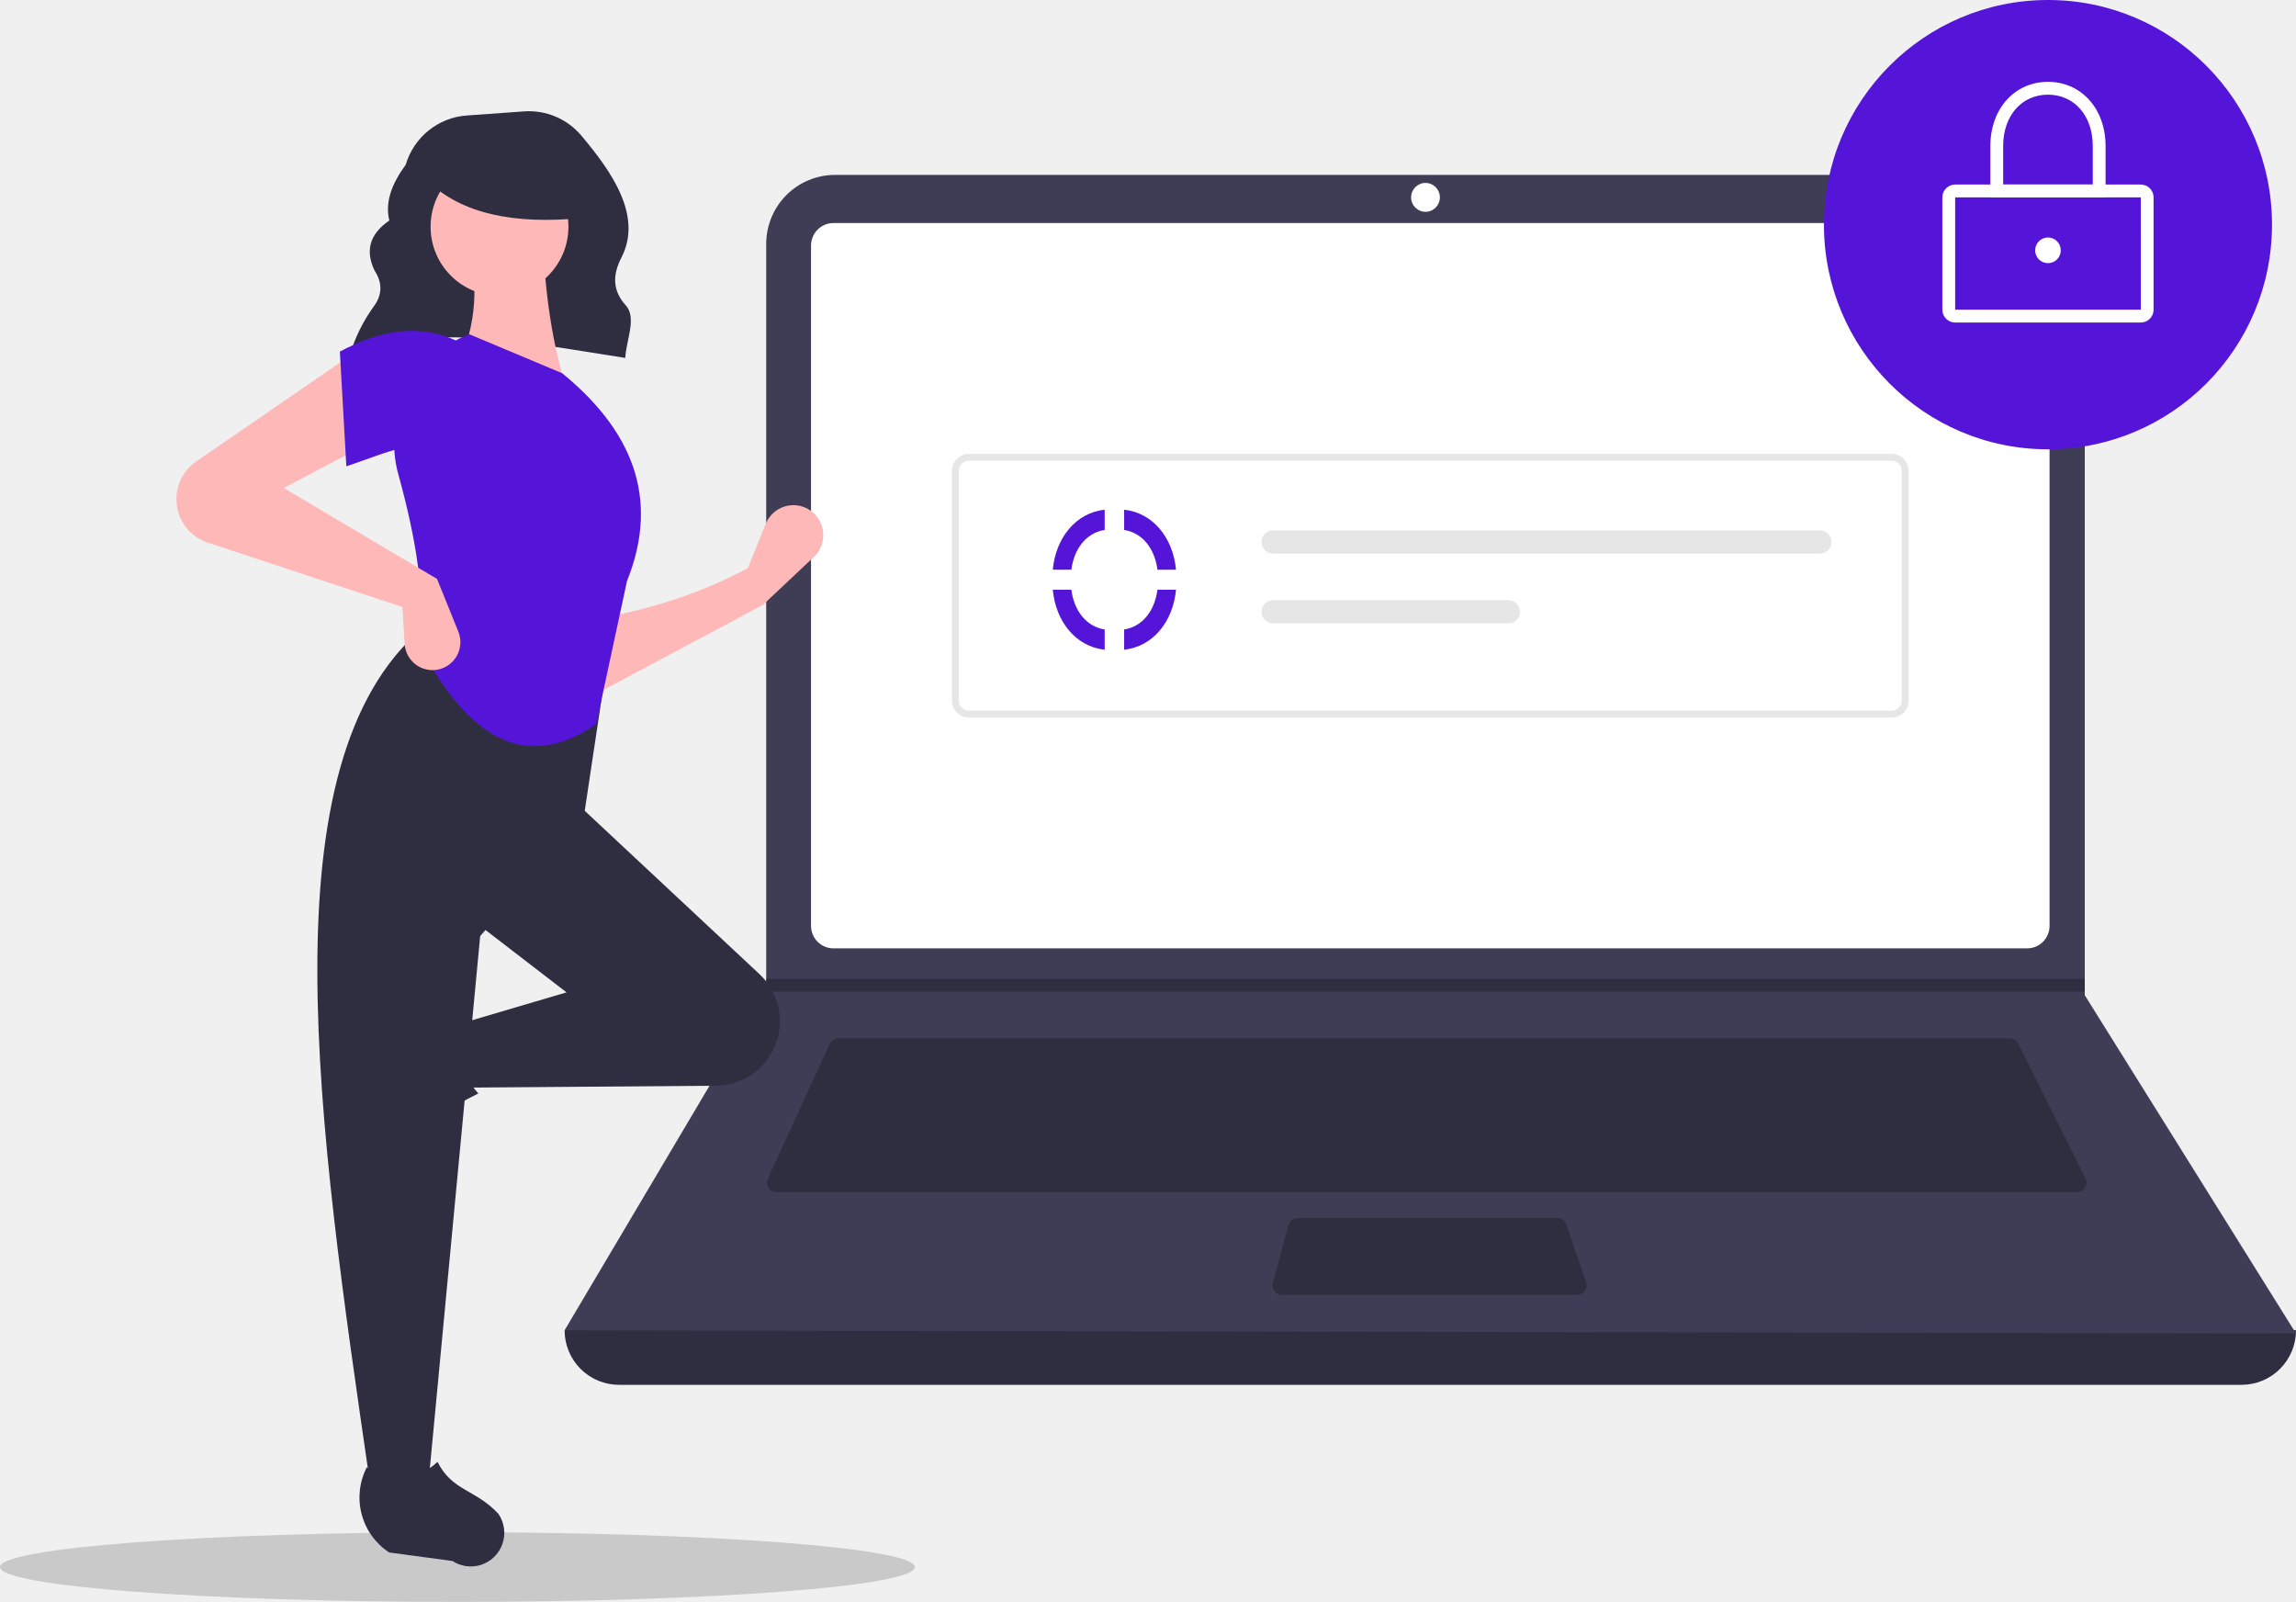
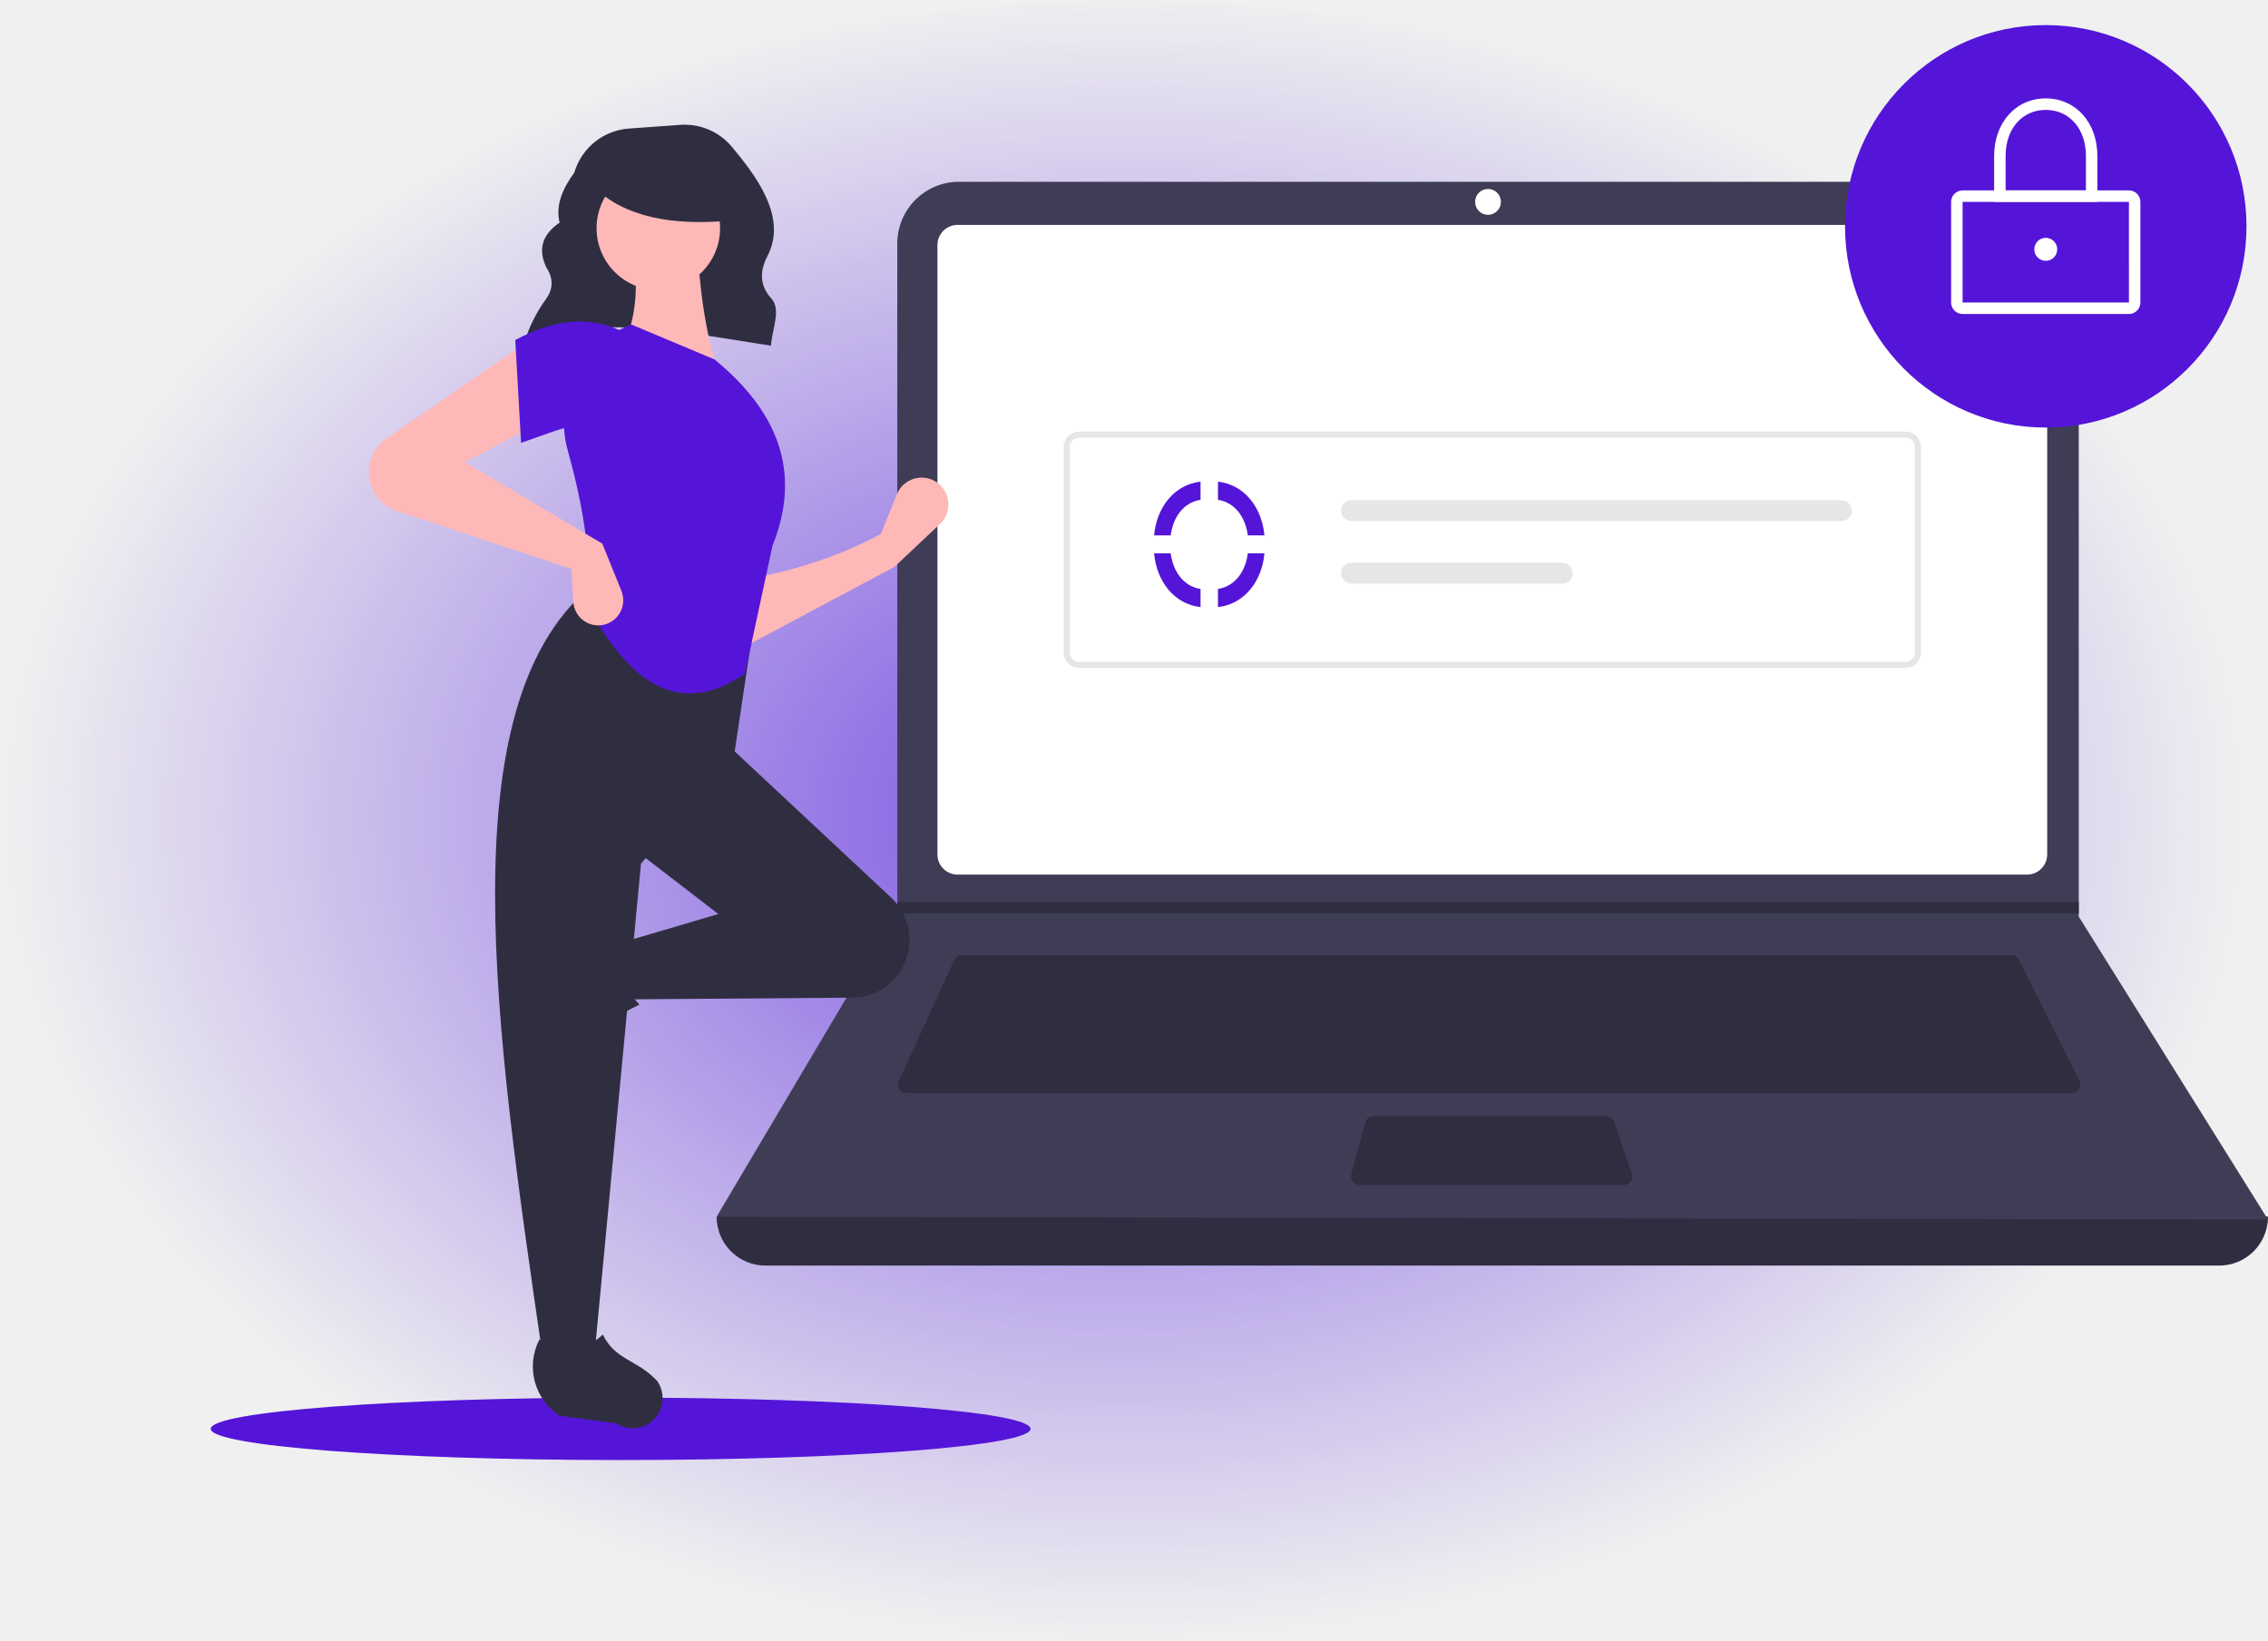
- <svg xmlns="http://www.w3.org/2000/svg" width="410" height="286" viewBox="0 0 410 286" fill="none">
-   <path d="M81.69 286C126.806 286 163.38 283.215 163.38 279.78C163.38 276.344 126.806 273.559 81.69 273.559C36.574 273.559 0 276.344 0 279.78C0 283.215 36.574 286 81.69 286Z" fill="#C9C9C9" />
-   <path d="M62.442 63.458C76.659 57.396 94.365 61.237 111.658 63.903C111.819 60.675 113.77 56.745 111.726 54.493C109.244 51.757 109.473 48.882 110.966 45.99C114.786 38.595 109.313 30.727 103.788 24.185C102.542 22.714 100.968 21.558 99.194 20.811C97.419 20.064 95.493 19.747 93.574 19.887L83.338 20.62C80.847 20.798 78.47 21.735 76.525 23.305C74.58 24.875 73.159 27.003 72.453 29.404C70.009 32.737 68.701 36.06 69.525 39.366C65.864 41.875 65.249 44.902 66.894 48.316C68.289 50.465 68.274 52.557 66.83 54.591C64.934 57.184 63.482 60.076 62.534 63.147L62.442 63.458Z" fill="#2F2E41" />
-   <path d="M400.284 247.242H110.535C107.958 247.242 105.487 246.216 103.665 244.389C101.843 242.563 100.82 240.085 100.82 237.502C205.854 225.263 308.914 225.263 410 237.502C410 240.085 408.976 242.563 407.154 244.389C405.332 246.216 402.861 247.242 400.284 247.242Z" fill="#2F2E41" />
-   <path d="M410 238.075L100.82 237.502L136.653 177.052L136.824 176.765V43.541C136.824 41.924 137.141 40.323 137.759 38.829C138.376 37.335 139.28 35.977 140.421 34.834C141.561 33.69 142.915 32.783 144.405 32.165C145.895 31.546 147.493 31.227 149.105 31.228H360C361.612 31.227 363.209 31.546 364.7 32.165C366.19 32.783 367.544 33.69 368.684 34.834C369.825 35.977 370.729 37.335 371.346 38.829C371.964 40.323 372.281 41.924 372.281 43.541V177.682L410 238.075Z" fill="#3F3D56" />
-   <path d="M148.825 39.822C147.765 39.824 146.748 40.246 145.998 40.998C145.248 41.75 144.826 42.77 144.825 43.833V165.306C144.826 166.369 145.248 167.389 145.998 168.141C146.748 168.892 147.765 169.315 148.825 169.317H361.994C363.055 169.315 364.071 168.892 364.821 168.14C365.571 167.389 365.993 166.369 365.995 165.306V43.833C365.993 42.77 365.571 41.75 364.822 40.998C364.072 40.247 363.055 39.824 361.994 39.822H148.825Z" fill="white" />
-   <path d="M149.719 185.36C149.391 185.361 149.07 185.455 148.794 185.632C148.518 185.81 148.299 186.062 148.161 186.361L137.12 210.426C137 210.688 136.947 210.976 136.967 211.263C136.987 211.551 137.079 211.829 137.234 212.072C137.389 212.314 137.602 212.514 137.855 212.653C138.107 212.791 138.39 212.863 138.677 212.863H370.869C371.161 212.863 371.448 212.788 371.703 212.646C371.959 212.503 372.173 212.297 372.327 212.048C372.481 211.799 372.568 211.514 372.581 211.222C372.594 210.929 372.532 210.638 372.402 210.376L360.4 186.31C360.259 186.024 360.04 185.784 359.769 185.616C359.498 185.448 359.186 185.359 358.867 185.36H149.719Z" fill="#2F2E41" />
-   <path d="M254.553 37.817C255.973 37.817 257.124 36.663 257.124 35.239C257.124 33.815 255.973 32.66 254.553 32.66C253.132 32.66 251.981 33.815 251.981 35.239C251.981 36.663 253.132 37.817 254.553 37.817Z" fill="white" />
-   <path d="M231.73 217.447C231.353 217.448 230.987 217.573 230.688 217.802C230.389 218.032 230.173 218.354 230.075 218.719L227.305 229.033C227.237 229.288 227.228 229.555 227.279 229.814C227.33 230.072 227.44 230.316 227.6 230.525C227.76 230.735 227.966 230.905 228.202 231.021C228.438 231.138 228.697 231.199 228.96 231.199H281.632C281.905 231.199 282.174 231.133 282.417 231.008C282.66 230.882 282.87 230.7 283.028 230.477C283.187 230.254 283.29 229.996 283.329 229.724C283.367 229.453 283.341 229.177 283.251 228.918L279.691 218.604C279.574 218.266 279.355 217.973 279.065 217.766C278.775 217.559 278.427 217.447 278.071 217.447H231.73Z" fill="#2F2E41" />
-   <path d="M372.281 174.76V177.052H136.653L136.83 176.766V174.76H372.281Z" fill="#2F2E41" />
-   <path d="M365.709 80.218C387.803 80.218 405.714 62.26 405.714 40.109C405.714 17.957 387.803 0 365.709 0C343.615 0 325.704 17.957 325.704 40.109C325.704 62.26 343.615 80.218 365.709 80.218Z" fill="#5415D9" />
-   <path d="M382.282 57.585H349.136C348.53 57.584 347.948 57.343 347.52 56.913C347.091 56.483 346.85 55.901 346.85 55.293V35.239C346.85 34.631 347.091 34.048 347.52 33.619C347.948 33.189 348.53 32.947 349.136 32.947H382.282C382.889 32.947 383.47 33.189 383.898 33.619C384.327 34.048 384.568 34.631 384.568 35.239V55.293C384.568 55.901 384.327 56.483 383.898 56.913C383.47 57.343 382.889 57.584 382.282 57.585ZM349.136 35.239V55.293H382.284L382.282 35.239L349.136 35.239Z" fill="white" />
-   <path d="M375.996 35.239H355.422V26.071C355.422 19.43 359.748 14.611 365.709 14.611C371.669 14.611 375.996 19.43 375.996 26.071L375.996 35.239ZM357.708 32.947H373.71V26.071C373.71 20.673 370.42 16.903 365.709 16.903C360.998 16.903 357.708 20.673 357.708 26.071L357.708 32.947Z" fill="white" />
-   <path d="M365.709 46.985C366.971 46.985 367.995 45.959 367.995 44.693C367.995 43.427 366.971 42.401 365.709 42.401C364.446 42.401 363.423 43.427 363.423 44.693C363.423 45.959 364.446 46.985 365.709 46.985Z" fill="white" />
-   <path d="M337.782 128.114H173.038C172.229 128.113 171.453 127.791 170.881 127.217C170.309 126.644 169.988 125.867 169.987 125.056V84.083C169.988 83.272 170.309 82.495 170.881 81.921C171.453 81.348 172.229 81.025 173.038 81.025H337.782C338.591 81.025 339.366 81.348 339.938 81.921C340.51 82.495 340.832 83.272 340.833 84.083V125.056C340.832 125.867 340.51 126.644 339.938 127.217C339.366 127.791 338.591 128.113 337.782 128.114ZM173.038 82.248C172.552 82.249 172.087 82.442 171.744 82.786C171.401 83.13 171.208 83.597 171.207 84.083V125.056C171.208 125.542 171.401 126.009 171.744 126.353C172.087 126.697 172.552 126.89 173.038 126.891H337.782C338.267 126.89 338.733 126.697 339.076 126.353C339.419 126.009 339.612 125.542 339.613 125.056V84.083C339.612 83.597 339.419 83.13 339.076 82.786C338.733 82.442 338.267 82.249 337.782 82.248L173.038 82.248Z" fill="#E6E6E6" />
-   <path d="M200.737 116C205.914 115.439 209.485 110.941 210 105.286H206.688C206.208 108.955 204.096 111.859 200.737 112.385V116Z" fill="#5415D9" />
-   <path d="M197.263 116C192.086 115.439 188.515 110.941 188 105.286H191.312C191.792 108.955 193.904 111.859 197.263 112.385V116Z" fill="#5415D9" />
-   <path d="M197.263 91C192.086 91.561 188.515 96.059 188 101.714H191.312C191.792 98.045 193.904 95.141 197.263 94.615V91Z" fill="#5415D9" />
-   <path d="M200.737 91C205.914 91.561 209.485 96.059 210 101.714H206.688C206.208 98.045 204.096 95.141 200.737 94.615V91Z" fill="#5415D9" />
-   <path d="M227.337 94.691C227.065 94.691 226.795 94.744 226.543 94.848C226.292 94.952 226.063 95.105 225.87 95.298C225.678 95.491 225.525 95.72 225.42 95.972C225.316 96.224 225.262 96.495 225.262 96.767C225.262 97.04 225.316 97.311 225.42 97.563C225.525 97.815 225.678 98.044 225.87 98.237C226.063 98.43 226.292 98.583 226.543 98.687C226.795 98.791 227.065 98.845 227.337 98.844H324.981C325.53 98.844 326.057 98.625 326.446 98.236C326.834 97.847 327.052 97.318 327.052 96.767C327.052 96.217 326.834 95.689 326.446 95.299C326.057 94.91 325.53 94.691 324.981 94.691H227.337Z" fill="#E6E6E6" />
-   <path d="M227.337 107.151C226.788 107.151 226.261 107.369 225.873 107.759C225.484 108.148 225.266 108.677 225.266 109.227C225.266 109.778 225.484 110.306 225.873 110.696C226.261 111.085 226.788 111.304 227.337 111.304H269.354C269.903 111.304 270.43 111.085 270.818 110.696C271.207 110.306 271.425 109.778 271.425 109.227C271.425 108.677 271.207 108.148 270.818 107.759C270.43 107.369 269.903 107.151 269.354 107.151H227.337Z" fill="#E6E6E6" />
-   <path d="M136.247 107.991L105.793 124.224L105.407 110.696C115.348 109.033 124.805 106.136 133.549 101.42L136.734 93.531C137.081 92.671 137.645 91.916 138.371 91.341C139.097 90.766 139.959 90.39 140.873 90.25C141.788 90.11 142.723 90.211 143.587 90.543C144.451 90.874 145.214 91.426 145.801 92.142C146.66 93.191 147.089 94.528 147.002 95.882C146.915 97.236 146.317 98.506 145.331 99.435L136.247 107.991Z" fill="#FFB8B8" />
-   <path d="M61.835 201.714C61.613 200.897 61.566 200.042 61.697 199.206C61.828 198.369 62.134 197.57 62.595 196.861L69.285 186.567C70.867 184.132 73.295 182.374 76.097 181.632C78.9 180.891 81.877 181.22 84.451 182.555C81.64 187.353 82.032 191.563 85.422 195.221C80.159 197.797 75.294 201.122 70.979 205.093C70.191 205.631 69.286 205.973 68.34 206.09C67.394 206.207 66.433 206.096 65.539 205.765C64.644 205.435 63.841 204.894 63.197 204.19C62.553 203.485 62.086 202.636 61.835 201.714Z" fill="#2F2E41" />
-   <path d="M137.634 188.255C136.622 189.947 135.193 191.349 133.484 192.327C131.776 193.306 129.845 193.828 127.878 193.842L83.434 194.18L81.507 182.972L101.167 177.174L84.591 164.42L102.709 143.162L135.617 173.914C137.541 175.711 138.791 178.116 139.158 180.727C139.525 183.337 138.987 185.994 137.634 188.255Z" fill="#2F2E41" />
-   <path d="M76.495 264.909H66.087C56.741 200.685 47.229 136.281 75.338 112.242L108.491 117.653L104.251 145.868L85.747 167.125L76.495 264.909Z" fill="#2F2E41" />
-   <path d="M85.645 279.458C84.83 279.681 83.977 279.728 83.143 279.597C82.308 279.466 81.511 279.159 80.804 278.697L69.502 277.174C67.074 275.588 65.32 273.153 64.58 270.344C63.841 267.534 64.168 264.549 65.5 261.968C70.286 264.786 74.484 264.393 78.133 260.994C80.711 266.212 84.958 265.894 89.014 270.29C89.551 271.08 89.892 271.987 90.009 272.936C90.126 273.885 90.015 274.848 89.685 275.745C89.355 276.642 88.817 277.447 88.114 278.093C87.411 278.739 86.564 279.207 85.645 279.458Z" fill="#2F2E41" />
-   <path d="M101.167 69.341L81.892 64.703C85.093 58.133 85.357 50.823 83.82 43.059L96.927 42.672C97.337 52.327 98.58 61.347 101.167 69.341Z" fill="#FFB8B8" />
-   <path d="M106.464 129.29C92.433 138.877 82.519 129.618 74.953 115.334C76.004 106.593 74.302 96.133 71.149 84.768C69.747 79.755 70.271 74.397 72.617 69.752C74.962 65.107 78.96 61.513 83.819 59.678L100.396 66.635C114.471 78.138 117.242 90.598 111.961 103.739L106.464 129.29Z" fill="#5415D9" />
-   <path d="M66.087 79.003L50.667 87.12L78.037 103.353L81.846 112.771C82.1 113.4 82.224 114.074 82.21 114.752C82.195 115.43 82.044 116.098 81.764 116.716C81.484 117.333 81.081 117.887 80.581 118.344C80.08 118.8 79.492 119.149 78.852 119.37C78.125 119.622 77.35 119.701 76.587 119.602C75.825 119.503 75.095 119.228 74.456 118.799C73.817 118.37 73.286 117.798 72.904 117.129C72.522 116.46 72.299 115.711 72.254 114.941L71.869 108.377L37.082 96.868C35.91 96.48 34.841 95.83 33.957 94.966C33.072 94.103 32.395 93.049 31.977 91.885C31.368 90.188 31.337 88.336 31.889 86.62C32.441 84.903 33.546 83.418 35.029 82.398L63.003 63.157L66.087 79.003Z" fill="#FFB8B8" />
-   <path d="M81.507 80.549C75.076 77.724 69.228 80.793 61.846 83.255L60.69 62.77C68.019 58.854 75.007 57.798 81.507 60.838L81.507 80.549Z" fill="#5415D9" />
-   <path d="M89.2 52.819C95.996 52.819 101.506 47.295 101.506 40.481C101.506 33.666 95.996 28.142 89.2 28.142C82.403 28.142 76.893 33.666 76.893 40.481C76.893 47.295 82.403 52.819 89.2 52.819Z" fill="#FFB8B8" />
-   <path d="M103.922 38.924C91.737 40.12 82.453 38.123 76.519 32.434V27.853H102.888L103.922 38.924Z" fill="#2F2E41" />
+ <svg xmlns="http://www.w3.org/2000/svg" width="452" height="327" viewBox="0 0 452 327" fill="none">
+   <ellipse cx="224" cy="163.5" rx="163.5" ry="224" transform="rotate(-90 224 163.5)" fill="url(#paint0_radial_15_238)" />
+   <path d="M123.69 291C168.806 291 205.38 288.215 205.38 284.78C205.38 281.344 168.806 278.559 123.69 278.559C78.574 278.559 42 281.344 42 284.78C42 288.215 78.574 291 123.69 291Z" fill="#5415D9" />
+   <path d="M104.442 68.458C118.659 62.396 136.365 66.237 153.658 68.903C153.819 65.674 155.77 61.745 153.726 59.493C151.244 56.757 151.473 53.882 152.966 50.99C156.786 43.595 151.313 35.727 145.788 29.185C144.542 27.714 142.968 26.558 141.194 25.811C139.419 25.064 137.493 24.747 135.574 24.887L125.338 25.62C122.847 25.798 120.47 26.735 118.525 28.305C116.58 29.875 115.159 32.003 114.453 34.404C112.009 37.737 110.701 41.06 111.525 44.366C107.864 46.875 107.249 49.902 108.894 53.316C110.289 55.465 110.274 57.557 108.83 59.591C106.934 62.184 105.482 65.076 104.534 68.147L104.442 68.458Z" fill="#2F2E41" />
+   <path d="M442.284 252.242H152.535C149.958 252.242 147.487 251.216 145.665 249.389C143.843 247.563 142.82 245.085 142.82 242.502C247.854 230.263 350.914 230.263 452 242.502C452 245.085 450.976 247.563 449.154 249.389C447.332 251.216 444.861 252.242 442.284 252.242Z" fill="#2F2E41" />
+   <path d="M452 243.075L142.82 242.502L178.653 182.052L178.824 181.765V48.541C178.824 46.924 179.141 45.323 179.759 43.829C180.376 42.335 181.28 40.977 182.421 39.834C183.561 38.69 184.915 37.783 186.405 37.165C187.895 36.546 189.493 36.227 191.105 36.228H402C403.612 36.227 405.21 36.546 406.7 37.165C408.19 37.783 409.544 38.69 410.684 39.834C411.825 40.977 412.729 42.335 413.346 43.829C413.964 45.323 414.281 46.924 414.281 48.541V182.682L452 243.075Z" fill="#3F3D56" />
+   <path d="M190.825 44.822C189.765 44.824 188.748 45.246 187.998 45.998C187.248 46.75 186.826 47.77 186.825 48.833V170.306C186.826 171.369 187.248 172.389 187.998 173.141C188.748 173.892 189.765 174.315 190.825 174.317H403.994C405.055 174.315 406.071 173.892 406.821 173.14C407.571 172.389 407.993 171.369 407.995 170.306V48.833C407.993 47.77 407.571 46.75 406.822 45.998C406.072 45.247 405.055 44.824 403.994 44.822H190.825Z" fill="white" />
+   <path d="M191.719 190.36C191.391 190.361 191.07 190.455 190.794 190.632C190.518 190.81 190.299 191.062 190.161 191.361L179.12 215.426C179 215.688 178.947 215.976 178.967 216.263C178.987 216.551 179.079 216.829 179.234 217.072C179.389 217.314 179.602 217.514 179.855 217.653C180.107 217.791 180.39 217.863 180.677 217.863H412.869C413.161 217.863 413.448 217.788 413.703 217.646C413.959 217.503 414.173 217.297 414.327 217.048C414.481 216.799 414.568 216.514 414.581 216.222C414.594 215.929 414.532 215.638 414.402 215.376L402.4 191.31C402.259 191.024 402.04 190.784 401.769 190.616C401.498 190.448 401.186 190.359 400.867 190.36H191.719Z" fill="#2F2E41" />
+   <path d="M296.553 42.817C297.973 42.817 299.124 41.663 299.124 40.239C299.124 38.815 297.973 37.66 296.553 37.66C295.132 37.66 293.981 38.815 293.981 40.239C293.981 41.663 295.132 42.817 296.553 42.817Z" fill="white" />
+   <path d="M273.73 222.447C273.353 222.448 272.987 222.573 272.688 222.802C272.389 223.032 272.173 223.354 272.075 223.719L269.305 234.033C269.237 234.288 269.228 234.555 269.279 234.814C269.33 235.072 269.44 235.316 269.6 235.525C269.76 235.735 269.966 235.905 270.202 236.021C270.438 236.138 270.697 236.199 270.96 236.199H323.632C323.905 236.199 324.174 236.133 324.417 236.008C324.66 235.882 324.87 235.7 325.028 235.477C325.187 235.254 325.29 234.996 325.329 234.724C325.367 234.453 325.341 234.177 325.251 233.918L321.691 223.604C321.574 223.266 321.355 222.973 321.065 222.766C320.775 222.559 320.427 222.447 320.071 222.447H273.73Z" fill="#2F2E41" />
+   <path d="M414.281 179.76V182.052H178.653L178.83 181.766V179.76H414.281Z" fill="#2F2E41" />
+   <path d="M407.709 85.218C429.803 85.218 447.714 67.26 447.714 45.109C447.714 22.957 429.803 5 407.709 5C385.615 5 367.704 22.957 367.704 45.109C367.704 67.26 385.615 85.218 407.709 85.218Z" fill="#5415D9" />
+   <path d="M424.282 62.585H391.136C390.53 62.584 389.948 62.343 389.52 61.913C389.091 61.483 388.85 60.901 388.85 60.293V40.239C388.85 39.631 389.091 39.048 389.52 38.619C389.948 38.189 390.53 37.947 391.136 37.947H424.282C424.889 37.947 425.47 38.189 425.898 38.619C426.327 39.048 426.568 39.631 426.568 40.239V60.293C426.568 60.901 426.327 61.483 425.898 61.913C425.47 62.343 424.889 62.584 424.282 62.585ZM391.136 40.239V60.293H424.284L424.282 40.239L391.136 40.239Z" fill="white" />
+   <path d="M417.996 40.239H397.422V31.071C397.422 24.43 401.748 19.611 407.709 19.611C413.669 19.611 417.996 24.43 417.996 31.071L417.996 40.239ZM399.708 37.947H415.71V31.071C415.71 25.673 412.42 21.903 407.709 21.903C402.998 21.903 399.708 25.673 399.708 31.071L399.708 37.947Z" fill="white" />
+   <path d="M407.709 51.985C408.971 51.985 409.995 50.959 409.995 49.693C409.995 48.427 408.971 47.401 407.709 47.401C406.446 47.401 405.423 48.427 405.423 49.693C405.423 50.959 406.446 51.985 407.709 51.985Z" fill="white" />
+   <path d="M379.782 133.114H215.038C214.229 133.113 213.453 132.791 212.881 132.217C212.309 131.644 211.988 130.867 211.987 130.056V89.083C211.988 88.272 212.309 87.495 212.881 86.921C213.453 86.348 214.229 86.025 215.038 86.025H379.782C380.591 86.025 381.366 86.348 381.938 86.921C382.51 87.495 382.832 88.272 382.833 89.083V130.056C382.832 130.867 382.51 131.644 381.938 132.217C381.366 132.791 380.591 133.113 379.782 133.114ZM215.038 87.248C214.552 87.249 214.087 87.442 213.744 87.786C213.401 88.13 213.208 88.597 213.207 89.083V130.056C213.208 130.542 213.401 131.009 213.744 131.353C214.087 131.697 214.552 131.89 215.038 131.891H379.782C380.267 131.89 380.733 131.697 381.076 131.353C381.419 131.009 381.612 130.542 381.613 130.056V89.083C381.612 88.597 381.419 88.13 381.076 87.786C380.733 87.442 380.267 87.249 379.782 87.248L215.038 87.248Z" fill="#E6E6E6" />
+   <path d="M242.737 121C247.914 120.439 251.485 115.941 252 110.286H248.688C248.208 113.955 246.096 116.859 242.737 117.385V121Z" fill="#5415D9" />
+   <path d="M239.263 121C234.086 120.439 230.515 115.941 230 110.286H233.312C233.792 113.955 235.904 116.859 239.263 117.385V121Z" fill="#5415D9" />
+   <path d="M239.263 96C234.086 96.561 230.515 101.059 230 106.714H233.312C233.792 103.045 235.904 100.141 239.263 99.615V96Z" fill="#5415D9" />
+   <path d="M242.737 96C247.914 96.561 251.485 101.059 252 106.714H248.688C248.208 103.045 246.096 100.141 242.737 99.615V96Z" fill="#5415D9" />
+   <path d="M269.337 99.691C269.065 99.691 268.795 99.744 268.543 99.848C268.292 99.952 268.063 100.105 267.87 100.298C267.678 100.491 267.525 100.72 267.42 100.972C267.316 101.224 267.262 101.495 267.262 101.768C267.262 102.041 267.316 102.311 267.42 102.563C267.525 102.815 267.678 103.044 267.87 103.237C268.063 103.43 268.292 103.583 268.543 103.687C268.795 103.791 269.065 103.845 269.337 103.844H366.981C367.53 103.844 368.057 103.625 368.446 103.236C368.834 102.846 369.052 102.318 369.052 101.768C369.052 101.217 368.834 100.689 368.446 100.299C368.057 99.91 367.53 99.691 366.981 99.691H269.337Z" fill="#E6E6E6" />
+   <path d="M269.337 112.151C268.788 112.151 268.261 112.369 267.873 112.759C267.484 113.148 267.266 113.677 267.266 114.227C267.266 114.778 267.484 115.306 267.873 115.696C268.261 116.085 268.788 116.304 269.337 116.304H311.354C311.903 116.304 312.43 116.085 312.818 115.696C313.207 115.306 313.425 114.778 313.425 114.227C313.425 113.677 313.207 113.148 312.818 112.759C312.43 112.369 311.903 112.151 311.354 112.151H269.337Z" fill="#E6E6E6" />
+   <path d="M178.247 112.991L147.793 129.224L147.407 115.696C157.348 114.033 166.805 111.136 175.549 106.42L178.734 98.531C179.081 97.671 179.645 96.916 180.371 96.341C181.097 95.766 181.959 95.39 182.873 95.25C183.788 95.11 184.723 95.211 185.587 95.543C186.451 95.874 187.214 96.426 187.801 97.142C188.66 98.191 189.089 99.528 189.002 100.882C188.915 102.236 188.317 103.506 187.331 104.435L178.247 112.991Z" fill="#FFB8B8" />
+   <path d="M103.835 206.714C103.613 205.897 103.566 205.042 103.697 204.206C103.828 203.369 104.134 202.57 104.595 201.861L111.285 191.567C112.867 189.132 115.295 187.374 118.097 186.632C120.9 185.891 123.877 186.22 126.452 187.555C123.64 192.353 124.032 196.563 127.423 200.221C122.159 202.797 117.294 206.122 112.979 210.093C112.191 210.631 111.286 210.973 110.34 211.09C109.394 211.207 108.433 211.096 107.539 210.765C106.644 210.435 105.841 209.894 105.197 209.19C104.553 208.485 104.086 207.636 103.835 206.714Z" fill="#2F2E41" />
+   <path d="M179.634 193.255C178.622 194.947 177.193 196.349 175.484 197.327C173.776 198.306 171.845 198.828 169.878 198.842L125.434 199.18L123.507 187.972L143.167 182.174L126.591 169.42L144.709 148.162L177.617 178.914C179.541 180.711 180.791 183.116 181.158 185.727C181.525 188.337 180.987 190.994 179.634 193.255Z" fill="#2F2E41" />
+   <path d="M118.495 269.909H108.087C98.741 205.685 89.229 141.281 117.339 117.242L150.491 122.653L146.251 150.868L127.747 172.125L118.495 269.909Z" fill="#2F2E41" />
+   <path d="M127.645 284.458C126.83 284.681 125.977 284.728 125.143 284.597C124.308 284.466 123.511 284.159 122.804 283.697L111.502 282.174C109.074 280.588 107.32 278.153 106.58 275.344C105.841 272.534 106.168 269.549 107.5 266.968C112.286 269.786 116.484 269.393 120.133 265.994C122.711 271.212 126.958 270.894 131.014 275.29C131.551 276.08 131.892 276.987 132.009 277.936C132.126 278.885 132.015 279.848 131.685 280.745C131.355 281.642 130.817 282.447 130.114 283.093C129.411 283.739 128.564 284.207 127.645 284.458Z" fill="#2F2E41" />
+   <path d="M143.167 74.341L123.892 69.703C127.093 63.133 127.357 55.823 125.82 48.059L138.926 47.672C139.337 57.327 140.58 66.347 143.167 74.341Z" fill="#FFB8B8" />
+   <path d="M148.464 134.29C134.433 143.877 124.519 134.618 116.953 120.334C118.004 111.593 116.302 101.133 113.149 89.768C111.747 84.755 112.271 79.397 114.616 74.752C116.962 70.107 120.96 66.513 125.819 64.678L142.396 71.635C156.471 83.138 159.242 95.598 153.961 108.739L148.464 134.29Z" fill="#5415D9" />
+   <path d="M108.087 84.003L92.667 92.12L120.037 108.353L123.846 117.771C124.1 118.4 124.224 119.074 124.209 119.752C124.195 120.43 124.044 121.098 123.764 121.716C123.484 122.333 123.081 122.887 122.58 123.344C122.08 123.8 121.492 124.149 120.852 124.37C120.125 124.622 119.35 124.701 118.587 124.602C117.825 124.503 117.095 124.228 116.456 123.799C115.817 123.37 115.286 122.798 114.904 122.129C114.522 121.46 114.299 120.711 114.254 119.941L113.869 113.377L79.082 101.868C77.91 101.48 76.841 100.83 75.957 99.966C75.072 99.103 74.395 98.049 73.977 96.885C73.368 95.188 73.337 93.336 73.889 91.62C74.441 89.903 75.546 88.418 77.029 87.398L105.003 68.157L108.087 84.003Z" fill="#FFB8B8" />
+   <path d="M123.507 85.549C117.075 82.724 111.228 85.793 103.846 88.255L102.69 67.77C110.019 63.854 117.007 62.798 123.507 65.838L123.507 85.549Z" fill="#5415D9" />
+   <path d="M131.2 57.819C137.996 57.819 143.506 52.295 143.506 45.481C143.506 38.666 137.996 33.142 131.2 33.142C124.403 33.142 118.893 38.666 118.893 45.481C118.893 52.295 124.403 57.819 131.2 57.819Z" fill="#FFB8B8" />
+   <path d="M145.922 43.924C133.738 45.12 124.453 43.123 118.52 37.434V32.853H144.888L145.922 43.924Z" fill="#2F2E41" />
+   <defs>
+     <radialGradient id="paint0_radial_15_238" cx="0" cy="0" r="1" gradientUnits="userSpaceOnUse" gradientTransform="translate(224.822 163.5) rotate(90) scale(224 163.5)">
+       <stop stop-color="#7950E2" />
+       <stop offset="1" stop-color="#7950E2" stop-opacity="0" />
+     </radialGradient>
+   </defs>
</svg>
